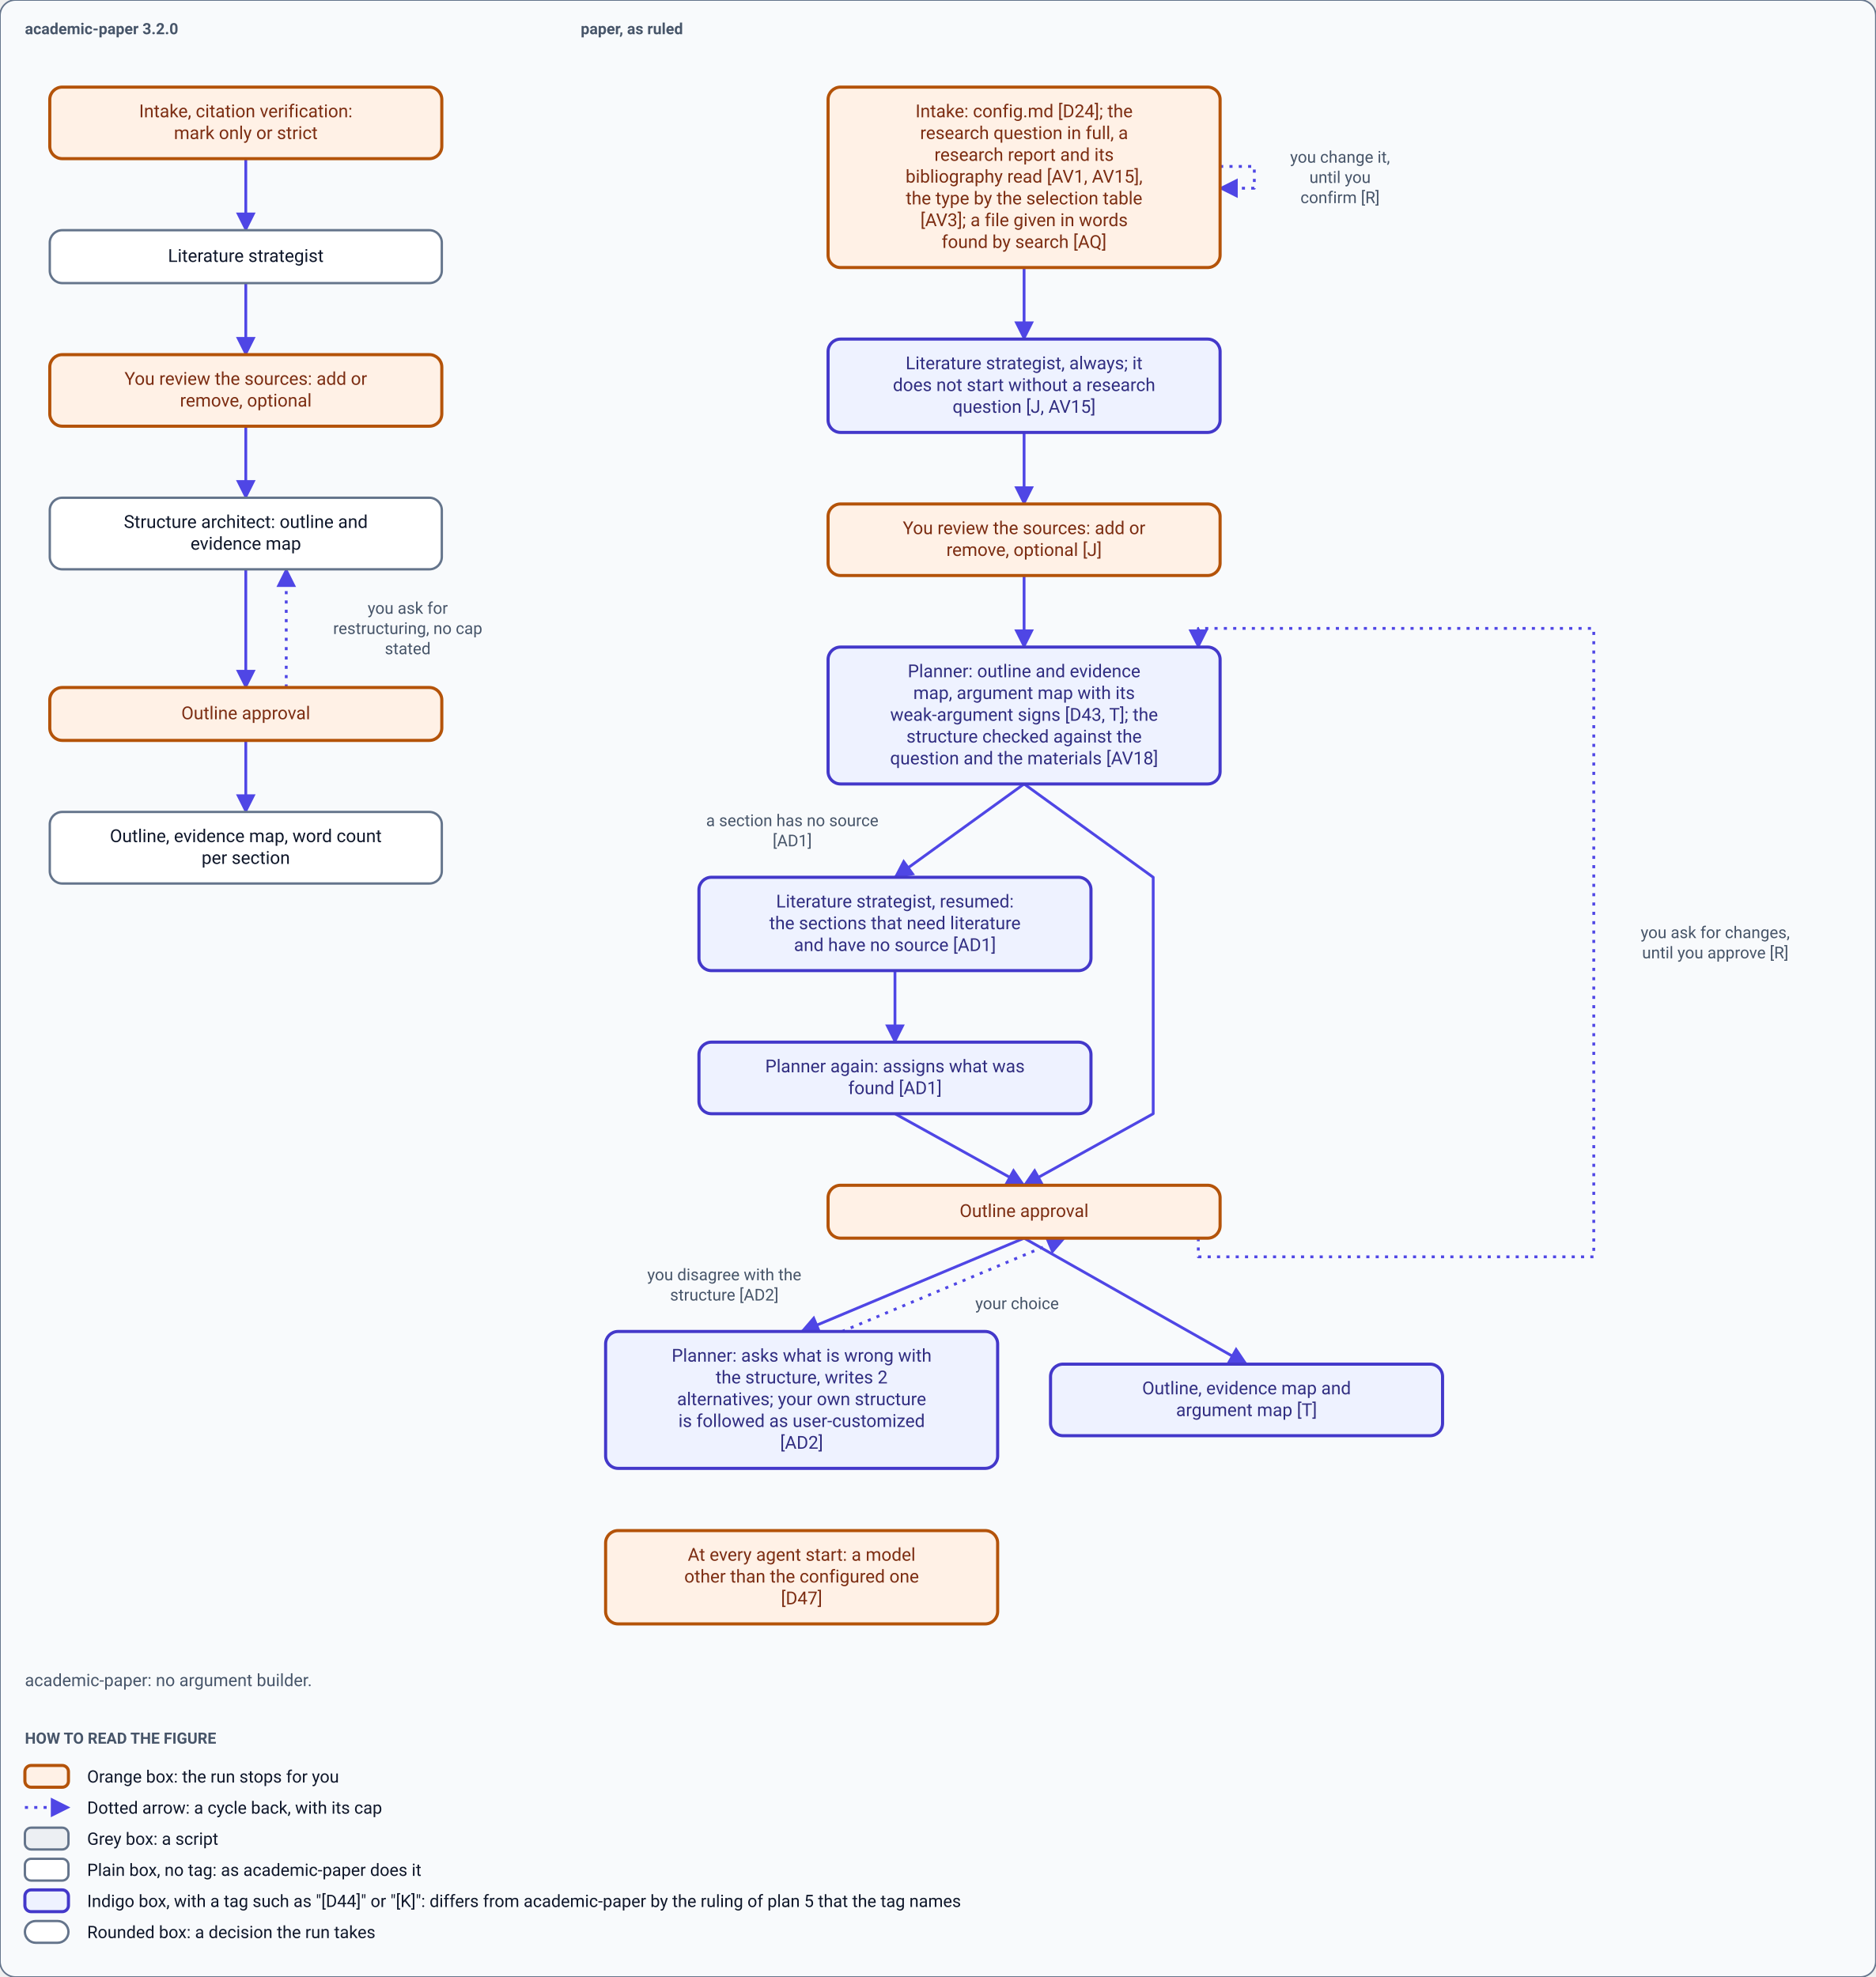
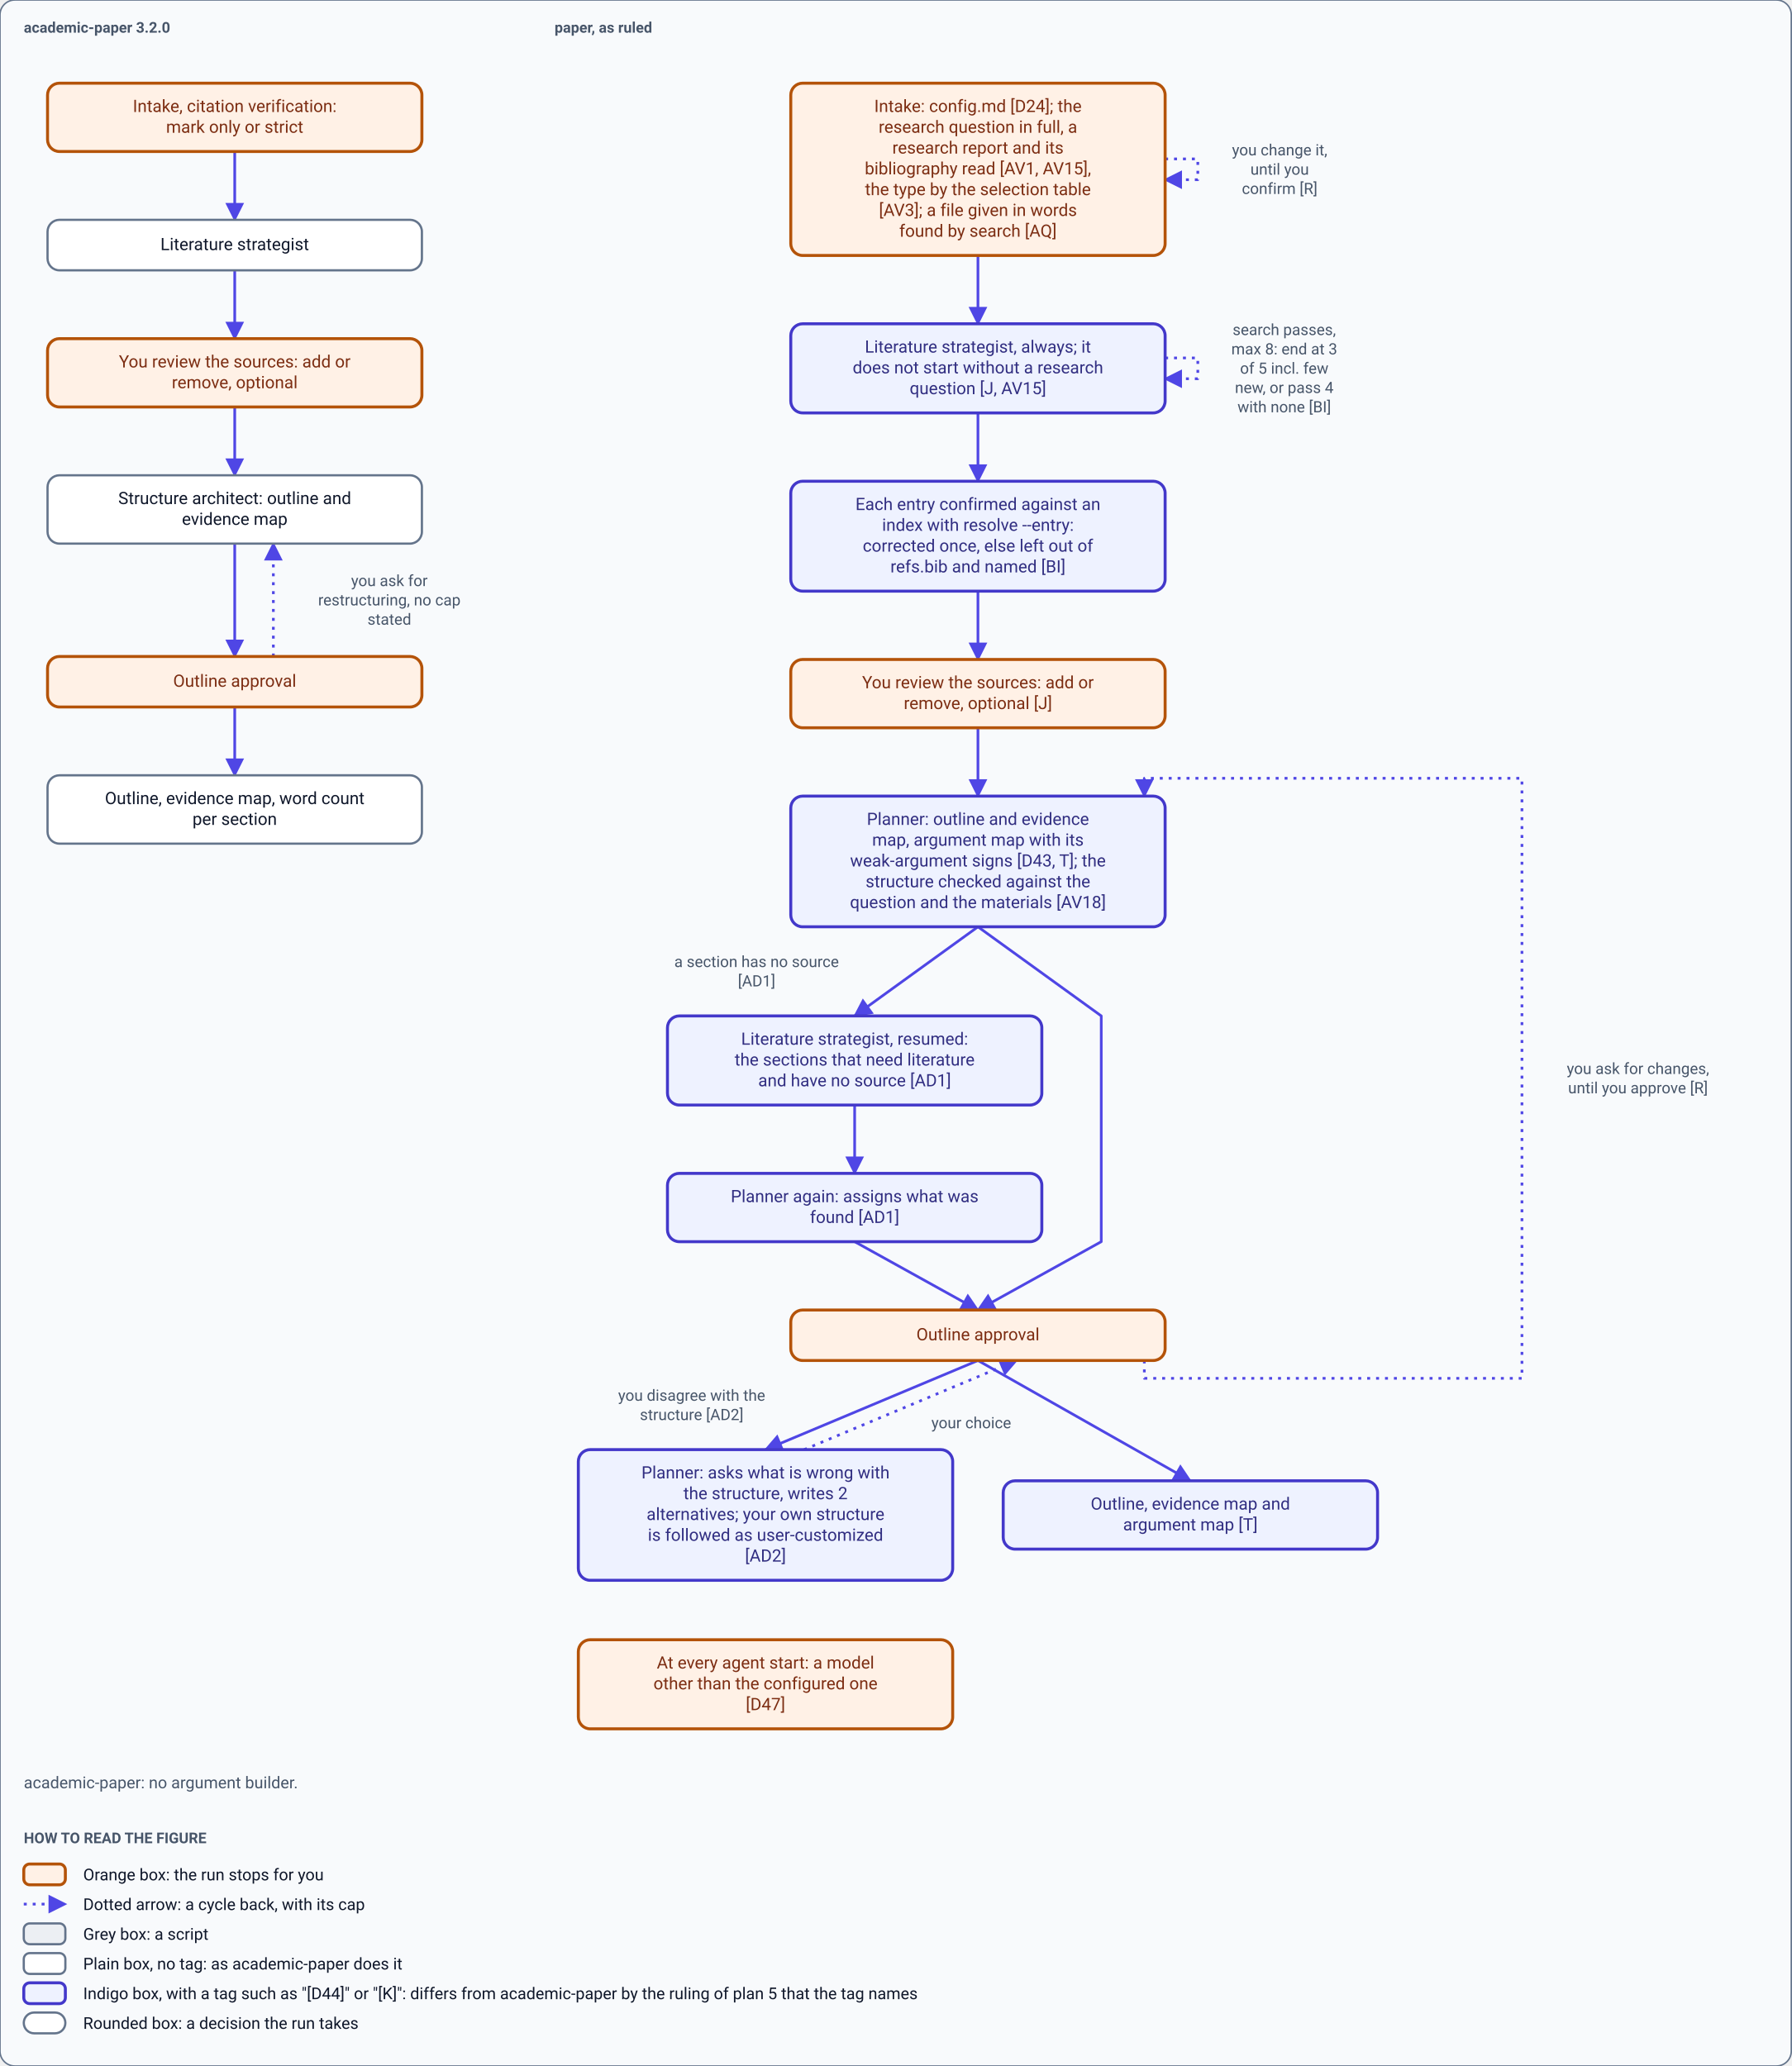
- <svg xmlns="http://www.w3.org/2000/svg" viewBox="0 0 1205.8 1271" width="1205.8" height="1271" role="img" aria-label="The outline-only mode, detailed view. Boxes: academic-paper 3.2.0: Intake, citation verification: mark only or strict (stop); Literature strategist (agent); You review the sources: add or remove, optional (stop); Structure architect: outline and evidence map (agent); Outline approval (stop); Outline, evidence map, word count per section (agent) | paper, as ruled: Intake: config.md [D24]; the research question in full, a research report and its bibliography read [AV1, AV15], the type by the selection table [AV3]; a file given in words found by search [AQ] (stop); Literature strategist, always; it does not start without a research question [J, AV15] (ruled); You review the sources: add or remove, optional [J] (stop); Planner: outline and evidence map, argument map with its weak-argument signs [D43, T]; the structure checked against the question and the materials [AV18] (ruled); Literature strategist, resumed: the sections that need literature and have no source [AD1] (ruled); Planner again: assigns what was found [AD1] (ruled); Outline approval (stop); Planner: asks what is wrong with the structure, writes 2 alternatives; your own structure is followed as user-customized [AD2] (ruled); Outline, evidence map and argument map [T] (ruled); At every agent start: a model other than the configured one [D47] (stop).">
+ <svg xmlns="http://www.w3.org/2000/svg" viewBox="0 0 1205.8 1391" width="1205.8" height="1391" role="img" aria-label="The outline-only mode, detailed view. Boxes: academic-paper 3.2.0: Intake, citation verification: mark only or strict (stop); Literature strategist (agent); You review the sources: add or remove, optional (stop); Structure architect: outline and evidence map (agent); Outline approval (stop); Outline, evidence map, word count per section (agent) | paper, as ruled: Intake: config.md [D24]; the research question in full, a research report and its bibliography read [AV1, AV15], the type by the selection table [AV3]; a file given in words found by search [AQ] (stop); Literature strategist, always; it does not start without a research question [J, AV15] (ruled); Each entry confirmed against an index with resolve --entry: corrected once, else left out of refs.bib and named [BI] (ruled); You review the sources: add or remove, optional [J] (stop); Planner: outline and evidence map, argument map with its weak-argument signs [D43, T]; the structure checked against the question and the materials [AV18] (ruled); Literature strategist, resumed: the sections that need literature and have no source [AD1] (ruled); Planner again: assigns what was found [AD1] (ruled); Outline approval (stop); Planner: asks what is wrong with the structure, writes 2 alternatives; your own structure is followed as user-customized [AD2] (ruled); Outline, evidence map and argument map [T] (ruled); At every agent start: a model other than the configured one [D47] (stop).">
  <defs>
    <marker id="arrow" viewBox="0 0 10 10" refX="9" refY="5" markerWidth="7" markerHeight="7" orient="auto">
      <path d="M0,0 L10,5 L0,10 z" fill="#4f46e5" />
    </marker>
  </defs>
-   <rect x="0" y="0" width="1205.8" height="1271" rx="10" fill="#f8fafc" stroke="#64748b" />
+   <rect x="0" y="0" width="1205.8" height="1391" rx="10" fill="#f8fafc" stroke="#64748b" />
  <text x="16" y="22" font-family="ui-sans-serif, -apple-system, 'Segoe UI', Roboto, Helvetica, Arial, sans-serif" font-size="10" fill="#475569" font-weight="700" text-anchor="start">academic-paper 3.2.0</text>
  <path d="M158,102 L158,148" fill="none" stroke="#4f46e5" stroke-width="1.8" marker-end="url(#arrow)" stroke-linejoin="round" />
  <path d="M158,182 L158,228" fill="none" stroke="#4f46e5" stroke-width="1.8" marker-end="url(#arrow)" stroke-linejoin="round" />
  <path d="M158,274 L158,320" fill="none" stroke="#4f46e5" stroke-width="1.8" marker-end="url(#arrow)" stroke-linejoin="round" />
  <path d="M158,366 L158,442" fill="none" stroke="#4f46e5" stroke-width="1.8" marker-end="url(#arrow)" stroke-linejoin="round" />
  <path d="M158,476 L158,522" fill="none" stroke="#4f46e5" stroke-width="1.8" marker-end="url(#arrow)" stroke-linejoin="round" />
  <path d="M184,442 L184,366" fill="none" stroke="#4f46e5" stroke-width="1.8" stroke-dasharray="2 4" marker-end="url(#arrow)" stroke-linejoin="round" />
  <rect x="32" y="56" width="252" height="46" rx="8" fill="#fff1e6" stroke="#b45309" stroke-width="2" />
  <text x="158" y="75.4" font-family="ui-sans-serif, -apple-system, 'Segoe UI', Roboto, Helvetica, Arial, sans-serif" font-size="11.5" fill="#7c2d12" font-weight="400" text-anchor="middle">Intake, citation verification:</text>
  <text x="158" y="89.4" font-family="ui-sans-serif, -apple-system, 'Segoe UI', Roboto, Helvetica, Arial, sans-serif" font-size="11.5" fill="#7c2d12" font-weight="400" text-anchor="middle">mark only or strict</text>
  <rect x="32" y="148" width="252" height="34" rx="8" fill="#ffffff" stroke="#64748b" stroke-width="1.5" />
  <text x="158" y="168.4" font-family="ui-sans-serif, -apple-system, 'Segoe UI', Roboto, Helvetica, Arial, sans-serif" font-size="11.5" fill="#0f172a" font-weight="400" text-anchor="middle">Literature strategist</text>
  <rect x="32" y="228" width="252" height="46" rx="8" fill="#fff1e6" stroke="#b45309" stroke-width="2" />
  <text x="158" y="247.4" font-family="ui-sans-serif, -apple-system, 'Segoe UI', Roboto, Helvetica, Arial, sans-serif" font-size="11.5" fill="#7c2d12" font-weight="400" text-anchor="middle">You review the sources: add or</text>
  <text x="158" y="261.4" font-family="ui-sans-serif, -apple-system, 'Segoe UI', Roboto, Helvetica, Arial, sans-serif" font-size="11.5" fill="#7c2d12" font-weight="400" text-anchor="middle">remove, optional</text>
  <rect x="32" y="320" width="252" height="46" rx="8" fill="#ffffff" stroke="#64748b" stroke-width="1.5" />
  <text x="158" y="339.4" font-family="ui-sans-serif, -apple-system, 'Segoe UI', Roboto, Helvetica, Arial, sans-serif" font-size="11.5" fill="#0f172a" font-weight="400" text-anchor="middle">Structure architect: outline and</text>
  <text x="158" y="353.4" font-family="ui-sans-serif, -apple-system, 'Segoe UI', Roboto, Helvetica, Arial, sans-serif" font-size="11.5" fill="#0f172a" font-weight="400" text-anchor="middle">evidence map</text>
  <rect x="32" y="442" width="252" height="34" rx="8" fill="#fff1e6" stroke="#b45309" stroke-width="2" />
  <text x="158" y="462.4" font-family="ui-sans-serif, -apple-system, 'Segoe UI', Roboto, Helvetica, Arial, sans-serif" font-size="11.5" fill="#7c2d12" font-weight="400" text-anchor="middle">Outline approval</text>
  <rect x="32" y="522" width="252" height="46" rx="8" fill="#ffffff" stroke="#64748b" stroke-width="1.5" />
  <text x="158" y="541.4" font-family="ui-sans-serif, -apple-system, 'Segoe UI', Roboto, Helvetica, Arial, sans-serif" font-size="11.5" fill="#0f172a" font-weight="400" text-anchor="middle">Outline, evidence map, word count</text>
  <text x="158" y="555.4" font-family="ui-sans-serif, -apple-system, 'Segoe UI', Roboto, Helvetica, Arial, sans-serif" font-size="11.5" fill="#0f172a" font-weight="400" text-anchor="middle">per section</text>
  <text x="262.1" y="394.6" font-family="ui-sans-serif, -apple-system, 'Segoe UI', Roboto, Helvetica, Arial, sans-serif" font-size="10.5" fill="#475569" font-weight="400" text-anchor="middle" stroke="#f8fafc" stroke-width="4" stroke-linejoin="round" paint-order="stroke">you ask for</text>
  <text x="262.1" y="407.6" font-family="ui-sans-serif, -apple-system, 'Segoe UI', Roboto, Helvetica, Arial, sans-serif" font-size="10.5" fill="#475569" font-weight="400" text-anchor="middle" stroke="#f8fafc" stroke-width="4" stroke-linejoin="round" paint-order="stroke">restructuring, no cap</text>
  <text x="262.1" y="420.6" font-family="ui-sans-serif, -apple-system, 'Segoe UI', Roboto, Helvetica, Arial, sans-serif" font-size="10.5" fill="#475569" font-weight="400" text-anchor="middle" stroke="#f8fafc" stroke-width="4" stroke-linejoin="round" paint-order="stroke">stated</text>
  <text x="373.3" y="22" font-family="ui-sans-serif, -apple-system, 'Segoe UI', Roboto, Helvetica, Arial, sans-serif" font-size="10" fill="#475569" font-weight="700" text-anchor="start">paper, as ruled</text>
  <path d="M658.3,172 L658.3,218" fill="none" stroke="#4f46e5" stroke-width="1.8" marker-end="url(#arrow)" stroke-linejoin="round" />
  <path d="M658.3,278 L658.3,324" fill="none" stroke="#4f46e5" stroke-width="1.8" marker-end="url(#arrow)" stroke-linejoin="round" />
-   <path d="M658.3,370 L658.3,416" fill="none" stroke="#4f46e5" stroke-width="1.8" marker-end="url(#arrow)" stroke-linejoin="round" />
-   <path d="M658.3,504 L575.3,564" fill="none" stroke="#4f46e5" stroke-width="1.8" marker-end="url(#arrow)" stroke-linejoin="round" />
-   <path d="M658.3,504 L741.3,564 L741.3,624 L741.3,670 L741.3,716 L658.3,762" fill="none" stroke="#4f46e5" stroke-width="1.8" marker-end="url(#arrow)" stroke-linejoin="round" />
-   <path d="M575.3,624 L575.3,670" fill="none" stroke="#4f46e5" stroke-width="1.8" marker-end="url(#arrow)" stroke-linejoin="round" />
-   <path d="M575.3,716 L658.3,762" fill="none" stroke="#4f46e5" stroke-width="1.8" marker-end="url(#arrow)" stroke-linejoin="round" />
-   <path d="M658.3,796 L515.3,856" fill="none" stroke="#4f46e5" stroke-width="1.8" marker-end="url(#arrow)" stroke-linejoin="round" />
-   <path d="M658.3,796 L801.3,877" fill="none" stroke="#4f46e5" stroke-width="1.8" marker-end="url(#arrow)" stroke-linejoin="round" />
-   <path d="M541.3,856 L684.3,796" fill="none" stroke="#4f46e5" stroke-width="1.8" stroke-dasharray="2 4" marker-end="url(#arrow)" stroke-linejoin="round" />
-   <path d="M770.3,796 L770.3,808 L1024.5,808 L1024.5,404 L770.3,404 L770.3,416" fill="none" stroke="#4f46e5" stroke-width="1.8" stroke-dasharray="2 4" marker-end="url(#arrow)" stroke-linejoin="round" />
+   <path d="M658.3,398 L658.3,444" fill="none" stroke="#4f46e5" stroke-width="1.8" marker-end="url(#arrow)" stroke-linejoin="round" />
+   <path d="M658.3,490 L658.3,536" fill="none" stroke="#4f46e5" stroke-width="1.8" marker-end="url(#arrow)" stroke-linejoin="round" />
+   <path d="M658.3,624 L575.3,684" fill="none" stroke="#4f46e5" stroke-width="1.8" marker-end="url(#arrow)" stroke-linejoin="round" />
+   <path d="M658.3,624 L741.3,684 L741.3,744 L741.3,790 L741.3,836 L658.3,882" fill="none" stroke="#4f46e5" stroke-width="1.8" marker-end="url(#arrow)" stroke-linejoin="round" />
+   <path d="M575.3,744 L575.3,790" fill="none" stroke="#4f46e5" stroke-width="1.8" marker-end="url(#arrow)" stroke-linejoin="round" />
+   <path d="M575.3,836 L658.3,882" fill="none" stroke="#4f46e5" stroke-width="1.8" marker-end="url(#arrow)" stroke-linejoin="round" />
+   <path d="M658.3,916 L515.3,976" fill="none" stroke="#4f46e5" stroke-width="1.8" marker-end="url(#arrow)" stroke-linejoin="round" />
+   <path d="M658.3,916 L801.3,997" fill="none" stroke="#4f46e5" stroke-width="1.8" marker-end="url(#arrow)" stroke-linejoin="round" />
+   <path d="M541.3,976 L684.3,916" fill="none" stroke="#4f46e5" stroke-width="1.8" stroke-dasharray="2 4" marker-end="url(#arrow)" stroke-linejoin="round" />
+   <path d="M770.3,916 L770.3,928 L1024.5,928 L1024.5,524 L770.3,524 L770.3,536" fill="none" stroke="#4f46e5" stroke-width="1.8" stroke-dasharray="2 4" marker-end="url(#arrow)" stroke-linejoin="round" />
  <path d="M784.3,107 L806.3,107 L806.3,121 L784.3,121" fill="none" stroke="#4f46e5" stroke-width="1.8" stroke-dasharray="2 4" marker-end="url(#arrow)" stroke-linejoin="round" />
+   <path d="M784.3,241 L806.3,241 L806.3,255 L784.3,255" fill="none" stroke="#4f46e5" stroke-width="1.8" stroke-dasharray="2 4" marker-end="url(#arrow)" stroke-linejoin="round" />
  <rect x="532.3" y="56" width="252" height="116" rx="8" fill="#fff1e6" stroke="#b45309" stroke-width="2" />
  <text x="658.3" y="75.4" font-family="ui-sans-serif, -apple-system, 'Segoe UI', Roboto, Helvetica, Arial, sans-serif" font-size="11.5" fill="#7c2d12" font-weight="400" text-anchor="middle">Intake: config.md [D24]; the</text>
  <text x="658.3" y="89.4" font-family="ui-sans-serif, -apple-system, 'Segoe UI', Roboto, Helvetica, Arial, sans-serif" font-size="11.5" fill="#7c2d12" font-weight="400" text-anchor="middle">research question in full, a</text>
  <text x="658.3" y="103.4" font-family="ui-sans-serif, -apple-system, 'Segoe UI', Roboto, Helvetica, Arial, sans-serif" font-size="11.5" fill="#7c2d12" font-weight="400" text-anchor="middle">research report and its</text>
  <text x="658.3" y="117.4" font-family="ui-sans-serif, -apple-system, 'Segoe UI', Roboto, Helvetica, Arial, sans-serif" font-size="11.5" fill="#7c2d12" font-weight="400" text-anchor="middle">bibliography read [AV1, AV15],</text>
  <text x="658.3" y="131.4" font-family="ui-sans-serif, -apple-system, 'Segoe UI', Roboto, Helvetica, Arial, sans-serif" font-size="11.5" fill="#7c2d12" font-weight="400" text-anchor="middle">the type by the selection table</text>
  <text x="658.3" y="145.4" font-family="ui-sans-serif, -apple-system, 'Segoe UI', Roboto, Helvetica, Arial, sans-serif" font-size="11.5" fill="#7c2d12" font-weight="400" text-anchor="middle">[AV3]; a file given in words</text>
  <text x="658.3" y="159.4" font-family="ui-sans-serif, -apple-system, 'Segoe UI', Roboto, Helvetica, Arial, sans-serif" font-size="11.5" fill="#7c2d12" font-weight="400" text-anchor="middle">found by search [AQ]</text>
  <rect x="532.3" y="218" width="252" height="60" rx="8" fill="#eef2ff" stroke="#4338ca" stroke-width="2" />
  <text x="658.3" y="237.4" font-family="ui-sans-serif, -apple-system, 'Segoe UI', Roboto, Helvetica, Arial, sans-serif" font-size="11.5" fill="#312e81" font-weight="400" text-anchor="middle">Literature strategist, always; it</text>
  <text x="658.3" y="251.4" font-family="ui-sans-serif, -apple-system, 'Segoe UI', Roboto, Helvetica, Arial, sans-serif" font-size="11.5" fill="#312e81" font-weight="400" text-anchor="middle">does not start without a research</text>
  <text x="658.3" y="265.4" font-family="ui-sans-serif, -apple-system, 'Segoe UI', Roboto, Helvetica, Arial, sans-serif" font-size="11.5" fill="#312e81" font-weight="400" text-anchor="middle">question [J, AV15]</text>
-   <rect x="532.3" y="324" width="252" height="46" rx="8" fill="#fff1e6" stroke="#b45309" stroke-width="2" />
-   <text x="658.3" y="343.4" font-family="ui-sans-serif, -apple-system, 'Segoe UI', Roboto, Helvetica, Arial, sans-serif" font-size="11.5" fill="#7c2d12" font-weight="400" text-anchor="middle">You review the sources: add or</text>
-   <text x="658.3" y="357.4" font-family="ui-sans-serif, -apple-system, 'Segoe UI', Roboto, Helvetica, Arial, sans-serif" font-size="11.5" fill="#7c2d12" font-weight="400" text-anchor="middle">remove, optional [J]</text>
-   <rect x="532.3" y="416" width="252" height="88" rx="8" fill="#eef2ff" stroke="#4338ca" stroke-width="2" />
-   <text x="658.3" y="435.4" font-family="ui-sans-serif, -apple-system, 'Segoe UI', Roboto, Helvetica, Arial, sans-serif" font-size="11.5" fill="#312e81" font-weight="400" text-anchor="middle">Planner: outline and evidence</text>
-   <text x="658.3" y="449.4" font-family="ui-sans-serif, -apple-system, 'Segoe UI', Roboto, Helvetica, Arial, sans-serif" font-size="11.5" fill="#312e81" font-weight="400" text-anchor="middle">map, argument map with its</text>
-   <text x="658.3" y="463.4" font-family="ui-sans-serif, -apple-system, 'Segoe UI', Roboto, Helvetica, Arial, sans-serif" font-size="11.5" fill="#312e81" font-weight="400" text-anchor="middle">weak-argument signs [D43, T]; the</text>
-   <text x="658.3" y="477.4" font-family="ui-sans-serif, -apple-system, 'Segoe UI', Roboto, Helvetica, Arial, sans-serif" font-size="11.5" fill="#312e81" font-weight="400" text-anchor="middle">structure checked against the</text>
-   <text x="658.3" y="491.4" font-family="ui-sans-serif, -apple-system, 'Segoe UI', Roboto, Helvetica, Arial, sans-serif" font-size="11.5" fill="#312e81" font-weight="400" text-anchor="middle">question and the materials [AV18]</text>
-   <rect x="449.3" y="564" width="252" height="60" rx="8" fill="#eef2ff" stroke="#4338ca" stroke-width="2" />
-   <text x="575.3" y="583.4" font-family="ui-sans-serif, -apple-system, 'Segoe UI', Roboto, Helvetica, Arial, sans-serif" font-size="11.5" fill="#312e81" font-weight="400" text-anchor="middle">Literature strategist, resumed:</text>
-   <text x="575.3" y="597.4" font-family="ui-sans-serif, -apple-system, 'Segoe UI', Roboto, Helvetica, Arial, sans-serif" font-size="11.5" fill="#312e81" font-weight="400" text-anchor="middle">the sections that need literature</text>
-   <text x="575.3" y="611.4" font-family="ui-sans-serif, -apple-system, 'Segoe UI', Roboto, Helvetica, Arial, sans-serif" font-size="11.5" fill="#312e81" font-weight="400" text-anchor="middle">and have no source [AD1]</text>
-   <rect x="449.3" y="670" width="252" height="46" rx="8" fill="#eef2ff" stroke="#4338ca" stroke-width="2" />
-   <text x="575.3" y="689.4" font-family="ui-sans-serif, -apple-system, 'Segoe UI', Roboto, Helvetica, Arial, sans-serif" font-size="11.5" fill="#312e81" font-weight="400" text-anchor="middle">Planner again: assigns what was</text>
-   <text x="575.3" y="703.4" font-family="ui-sans-serif, -apple-system, 'Segoe UI', Roboto, Helvetica, Arial, sans-serif" font-size="11.5" fill="#312e81" font-weight="400" text-anchor="middle">found [AD1]</text>
-   <rect x="532.3" y="762" width="252" height="34" rx="8" fill="#fff1e6" stroke="#b45309" stroke-width="2" />
-   <text x="658.3" y="782.4" font-family="ui-sans-serif, -apple-system, 'Segoe UI', Roboto, Helvetica, Arial, sans-serif" font-size="11.5" fill="#7c2d12" font-weight="400" text-anchor="middle">Outline approval</text>
-   <rect x="389.3" y="856" width="252" height="88" rx="8" fill="#eef2ff" stroke="#4338ca" stroke-width="2" />
-   <text x="515.3" y="875.4" font-family="ui-sans-serif, -apple-system, 'Segoe UI', Roboto, Helvetica, Arial, sans-serif" font-size="11.5" fill="#312e81" font-weight="400" text-anchor="middle">Planner: asks what is wrong with</text>
-   <text x="515.3" y="889.4" font-family="ui-sans-serif, -apple-system, 'Segoe UI', Roboto, Helvetica, Arial, sans-serif" font-size="11.5" fill="#312e81" font-weight="400" text-anchor="middle">the structure, writes 2</text>
-   <text x="515.3" y="903.4" font-family="ui-sans-serif, -apple-system, 'Segoe UI', Roboto, Helvetica, Arial, sans-serif" font-size="11.5" fill="#312e81" font-weight="400" text-anchor="middle">alternatives; your own structure</text>
-   <text x="515.3" y="917.4" font-family="ui-sans-serif, -apple-system, 'Segoe UI', Roboto, Helvetica, Arial, sans-serif" font-size="11.5" fill="#312e81" font-weight="400" text-anchor="middle">is followed as user-customized</text>
-   <text x="515.3" y="931.4" font-family="ui-sans-serif, -apple-system, 'Segoe UI', Roboto, Helvetica, Arial, sans-serif" font-size="11.5" fill="#312e81" font-weight="400" text-anchor="middle">[AD2]</text>
-   <rect x="675.3" y="877" width="252" height="46" rx="8" fill="#eef2ff" stroke="#4338ca" stroke-width="2" />
-   <text x="801.3" y="896.4" font-family="ui-sans-serif, -apple-system, 'Segoe UI', Roboto, Helvetica, Arial, sans-serif" font-size="11.5" fill="#312e81" font-weight="400" text-anchor="middle">Outline, evidence map and</text>
-   <text x="801.3" y="910.4" font-family="ui-sans-serif, -apple-system, 'Segoe UI', Roboto, Helvetica, Arial, sans-serif" font-size="11.5" fill="#312e81" font-weight="400" text-anchor="middle">argument map [T]</text>
-   <rect x="389.3" y="984" width="252" height="60" rx="8" fill="#fff1e6" stroke="#b45309" stroke-width="2" />
-   <text x="515.3" y="1003.4" font-family="ui-sans-serif, -apple-system, 'Segoe UI', Roboto, Helvetica, Arial, sans-serif" font-size="11.5" fill="#7c2d12" font-weight="400" text-anchor="middle">At every agent start: a model</text>
-   <text x="515.3" y="1017.4" font-family="ui-sans-serif, -apple-system, 'Segoe UI', Roboto, Helvetica, Arial, sans-serif" font-size="11.5" fill="#7c2d12" font-weight="400" text-anchor="middle">other than the configured one</text>
-   <text x="515.3" y="1031.4" font-family="ui-sans-serif, -apple-system, 'Segoe UI', Roboto, Helvetica, Arial, sans-serif" font-size="11.5" fill="#7c2d12" font-weight="400" text-anchor="middle">[D47]</text>
-   <text x="509.3" y="531.1" font-family="ui-sans-serif, -apple-system, 'Segoe UI', Roboto, Helvetica, Arial, sans-serif" font-size="10.5" fill="#475569" font-weight="400" text-anchor="middle" stroke="#f8fafc" stroke-width="4" stroke-linejoin="round" paint-order="stroke">a section has no source</text>
-   <text x="509.3" y="544.1" font-family="ui-sans-serif, -apple-system, 'Segoe UI', Roboto, Helvetica, Arial, sans-serif" font-size="10.5" fill="#475569" font-weight="400" text-anchor="middle" stroke="#f8fafc" stroke-width="4" stroke-linejoin="round" paint-order="stroke">[AD1]</text>
-   <text x="465.6" y="823.1" font-family="ui-sans-serif, -apple-system, 'Segoe UI', Roboto, Helvetica, Arial, sans-serif" font-size="10.5" fill="#475569" font-weight="400" text-anchor="middle" stroke="#f8fafc" stroke-width="4" stroke-linejoin="round" paint-order="stroke">you disagree with the</text>
-   <text x="465.6" y="836.1" font-family="ui-sans-serif, -apple-system, 'Segoe UI', Roboto, Helvetica, Arial, sans-serif" font-size="10.5" fill="#475569" font-weight="400" text-anchor="middle" stroke="#f8fafc" stroke-width="4" stroke-linejoin="round" paint-order="stroke">structure [AD2]</text>
-   <text x="653.8" y="841.6" font-family="ui-sans-serif, -apple-system, 'Segoe UI', Roboto, Helvetica, Arial, sans-serif" font-size="10.5" fill="#475569" font-weight="400" text-anchor="middle" stroke="#f8fafc" stroke-width="4" stroke-linejoin="round" paint-order="stroke">your choice</text>
-   <text x="1102.6" y="603.1" font-family="ui-sans-serif, -apple-system, 'Segoe UI', Roboto, Helvetica, Arial, sans-serif" font-size="10.5" fill="#475569" font-weight="400" text-anchor="middle" stroke="#f8fafc" stroke-width="4" stroke-linejoin="round" paint-order="stroke">you ask for changes,</text>
-   <text x="1102.6" y="616.1" font-family="ui-sans-serif, -apple-system, 'Segoe UI', Roboto, Helvetica, Arial, sans-serif" font-size="10.5" fill="#475569" font-weight="400" text-anchor="middle" stroke="#f8fafc" stroke-width="4" stroke-linejoin="round" paint-order="stroke">until you approve [R]</text>
+   <rect x="532.3" y="324" width="252" height="74" rx="8" fill="#eef2ff" stroke="#4338ca" stroke-width="2" />
+   <text x="658.3" y="343.4" font-family="ui-sans-serif, -apple-system, 'Segoe UI', Roboto, Helvetica, Arial, sans-serif" font-size="11.5" fill="#312e81" font-weight="400" text-anchor="middle">Each entry confirmed against an</text>
+   <text x="658.3" y="357.4" font-family="ui-sans-serif, -apple-system, 'Segoe UI', Roboto, Helvetica, Arial, sans-serif" font-size="11.5" fill="#312e81" font-weight="400" text-anchor="middle">index with resolve --entry:</text>
+   <text x="658.3" y="371.4" font-family="ui-sans-serif, -apple-system, 'Segoe UI', Roboto, Helvetica, Arial, sans-serif" font-size="11.5" fill="#312e81" font-weight="400" text-anchor="middle">corrected once, else left out of</text>
+   <text x="658.3" y="385.4" font-family="ui-sans-serif, -apple-system, 'Segoe UI', Roboto, Helvetica, Arial, sans-serif" font-size="11.5" fill="#312e81" font-weight="400" text-anchor="middle">refs.bib and named [BI]</text>
+   <rect x="532.3" y="444" width="252" height="46" rx="8" fill="#fff1e6" stroke="#b45309" stroke-width="2" />
+   <text x="658.3" y="463.4" font-family="ui-sans-serif, -apple-system, 'Segoe UI', Roboto, Helvetica, Arial, sans-serif" font-size="11.5" fill="#7c2d12" font-weight="400" text-anchor="middle">You review the sources: add or</text>
+   <text x="658.3" y="477.4" font-family="ui-sans-serif, -apple-system, 'Segoe UI', Roboto, Helvetica, Arial, sans-serif" font-size="11.5" fill="#7c2d12" font-weight="400" text-anchor="middle">remove, optional [J]</text>
+   <rect x="532.3" y="536" width="252" height="88" rx="8" fill="#eef2ff" stroke="#4338ca" stroke-width="2" />
+   <text x="658.3" y="555.4" font-family="ui-sans-serif, -apple-system, 'Segoe UI', Roboto, Helvetica, Arial, sans-serif" font-size="11.5" fill="#312e81" font-weight="400" text-anchor="middle">Planner: outline and evidence</text>
+   <text x="658.3" y="569.4" font-family="ui-sans-serif, -apple-system, 'Segoe UI', Roboto, Helvetica, Arial, sans-serif" font-size="11.5" fill="#312e81" font-weight="400" text-anchor="middle">map, argument map with its</text>
+   <text x="658.3" y="583.4" font-family="ui-sans-serif, -apple-system, 'Segoe UI', Roboto, Helvetica, Arial, sans-serif" font-size="11.5" fill="#312e81" font-weight="400" text-anchor="middle">weak-argument signs [D43, T]; the</text>
+   <text x="658.3" y="597.4" font-family="ui-sans-serif, -apple-system, 'Segoe UI', Roboto, Helvetica, Arial, sans-serif" font-size="11.5" fill="#312e81" font-weight="400" text-anchor="middle">structure checked against the</text>
+   <text x="658.3" y="611.4" font-family="ui-sans-serif, -apple-system, 'Segoe UI', Roboto, Helvetica, Arial, sans-serif" font-size="11.5" fill="#312e81" font-weight="400" text-anchor="middle">question and the materials [AV18]</text>
+   <rect x="449.3" y="684" width="252" height="60" rx="8" fill="#eef2ff" stroke="#4338ca" stroke-width="2" />
+   <text x="575.3" y="703.4" font-family="ui-sans-serif, -apple-system, 'Segoe UI', Roboto, Helvetica, Arial, sans-serif" font-size="11.5" fill="#312e81" font-weight="400" text-anchor="middle">Literature strategist, resumed:</text>
+   <text x="575.3" y="717.4" font-family="ui-sans-serif, -apple-system, 'Segoe UI', Roboto, Helvetica, Arial, sans-serif" font-size="11.5" fill="#312e81" font-weight="400" text-anchor="middle">the sections that need literature</text>
+   <text x="575.3" y="731.4" font-family="ui-sans-serif, -apple-system, 'Segoe UI', Roboto, Helvetica, Arial, sans-serif" font-size="11.5" fill="#312e81" font-weight="400" text-anchor="middle">and have no source [AD1]</text>
+   <rect x="449.3" y="790" width="252" height="46" rx="8" fill="#eef2ff" stroke="#4338ca" stroke-width="2" />
+   <text x="575.3" y="809.4" font-family="ui-sans-serif, -apple-system, 'Segoe UI', Roboto, Helvetica, Arial, sans-serif" font-size="11.5" fill="#312e81" font-weight="400" text-anchor="middle">Planner again: assigns what was</text>
+   <text x="575.3" y="823.4" font-family="ui-sans-serif, -apple-system, 'Segoe UI', Roboto, Helvetica, Arial, sans-serif" font-size="11.5" fill="#312e81" font-weight="400" text-anchor="middle">found [AD1]</text>
+   <rect x="532.3" y="882" width="252" height="34" rx="8" fill="#fff1e6" stroke="#b45309" stroke-width="2" />
+   <text x="658.3" y="902.4" font-family="ui-sans-serif, -apple-system, 'Segoe UI', Roboto, Helvetica, Arial, sans-serif" font-size="11.5" fill="#7c2d12" font-weight="400" text-anchor="middle">Outline approval</text>
+   <rect x="389.3" y="976" width="252" height="88" rx="8" fill="#eef2ff" stroke="#4338ca" stroke-width="2" />
+   <text x="515.3" y="995.4" font-family="ui-sans-serif, -apple-system, 'Segoe UI', Roboto, Helvetica, Arial, sans-serif" font-size="11.5" fill="#312e81" font-weight="400" text-anchor="middle">Planner: asks what is wrong with</text>
+   <text x="515.3" y="1009.4" font-family="ui-sans-serif, -apple-system, 'Segoe UI', Roboto, Helvetica, Arial, sans-serif" font-size="11.5" fill="#312e81" font-weight="400" text-anchor="middle">the structure, writes 2</text>
+   <text x="515.3" y="1023.4" font-family="ui-sans-serif, -apple-system, 'Segoe UI', Roboto, Helvetica, Arial, sans-serif" font-size="11.5" fill="#312e81" font-weight="400" text-anchor="middle">alternatives; your own structure</text>
+   <text x="515.3" y="1037.4" font-family="ui-sans-serif, -apple-system, 'Segoe UI', Roboto, Helvetica, Arial, sans-serif" font-size="11.5" fill="#312e81" font-weight="400" text-anchor="middle">is followed as user-customized</text>
+   <text x="515.3" y="1051.4" font-family="ui-sans-serif, -apple-system, 'Segoe UI', Roboto, Helvetica, Arial, sans-serif" font-size="11.5" fill="#312e81" font-weight="400" text-anchor="middle">[AD2]</text>
+   <rect x="675.3" y="997" width="252" height="46" rx="8" fill="#eef2ff" stroke="#4338ca" stroke-width="2" />
+   <text x="801.3" y="1016.4" font-family="ui-sans-serif, -apple-system, 'Segoe UI', Roboto, Helvetica, Arial, sans-serif" font-size="11.5" fill="#312e81" font-weight="400" text-anchor="middle">Outline, evidence map and</text>
+   <text x="801.3" y="1030.4" font-family="ui-sans-serif, -apple-system, 'Segoe UI', Roboto, Helvetica, Arial, sans-serif" font-size="11.5" fill="#312e81" font-weight="400" text-anchor="middle">argument map [T]</text>
+   <rect x="389.3" y="1104" width="252" height="60" rx="8" fill="#fff1e6" stroke="#b45309" stroke-width="2" />
+   <text x="515.3" y="1123.4" font-family="ui-sans-serif, -apple-system, 'Segoe UI', Roboto, Helvetica, Arial, sans-serif" font-size="11.5" fill="#7c2d12" font-weight="400" text-anchor="middle">At every agent start: a model</text>
+   <text x="515.3" y="1137.4" font-family="ui-sans-serif, -apple-system, 'Segoe UI', Roboto, Helvetica, Arial, sans-serif" font-size="11.5" fill="#7c2d12" font-weight="400" text-anchor="middle">other than the configured one</text>
+   <text x="515.3" y="1151.4" font-family="ui-sans-serif, -apple-system, 'Segoe UI', Roboto, Helvetica, Arial, sans-serif" font-size="11.5" fill="#7c2d12" font-weight="400" text-anchor="middle">[D47]</text>
+   <text x="509.3" y="651.1" font-family="ui-sans-serif, -apple-system, 'Segoe UI', Roboto, Helvetica, Arial, sans-serif" font-size="10.5" fill="#475569" font-weight="400" text-anchor="middle" stroke="#f8fafc" stroke-width="4" stroke-linejoin="round" paint-order="stroke">a section has no source</text>
+   <text x="509.3" y="664.1" font-family="ui-sans-serif, -apple-system, 'Segoe UI', Roboto, Helvetica, Arial, sans-serif" font-size="10.5" fill="#475569" font-weight="400" text-anchor="middle" stroke="#f8fafc" stroke-width="4" stroke-linejoin="round" paint-order="stroke">[AD1]</text>
+   <text x="465.6" y="943.1" font-family="ui-sans-serif, -apple-system, 'Segoe UI', Roboto, Helvetica, Arial, sans-serif" font-size="10.5" fill="#475569" font-weight="400" text-anchor="middle" stroke="#f8fafc" stroke-width="4" stroke-linejoin="round" paint-order="stroke">you disagree with the</text>
+   <text x="465.6" y="956.1" font-family="ui-sans-serif, -apple-system, 'Segoe UI', Roboto, Helvetica, Arial, sans-serif" font-size="10.5" fill="#475569" font-weight="400" text-anchor="middle" stroke="#f8fafc" stroke-width="4" stroke-linejoin="round" paint-order="stroke">structure [AD2]</text>
+   <text x="653.8" y="961.6" font-family="ui-sans-serif, -apple-system, 'Segoe UI', Roboto, Helvetica, Arial, sans-serif" font-size="10.5" fill="#475569" font-weight="400" text-anchor="middle" stroke="#f8fafc" stroke-width="4" stroke-linejoin="round" paint-order="stroke">your choice</text>
+   <text x="1102.6" y="723.1" font-family="ui-sans-serif, -apple-system, 'Segoe UI', Roboto, Helvetica, Arial, sans-serif" font-size="10.5" fill="#475569" font-weight="400" text-anchor="middle" stroke="#f8fafc" stroke-width="4" stroke-linejoin="round" paint-order="stroke">you ask for changes,</text>
+   <text x="1102.6" y="736.1" font-family="ui-sans-serif, -apple-system, 'Segoe UI', Roboto, Helvetica, Arial, sans-serif" font-size="10.5" fill="#475569" font-weight="400" text-anchor="middle" stroke="#f8fafc" stroke-width="4" stroke-linejoin="round" paint-order="stroke">until you approve [R]</text>
  <text x="861.4" y="104.6" font-family="ui-sans-serif, -apple-system, 'Segoe UI', Roboto, Helvetica, Arial, sans-serif" font-size="10.5" fill="#475569" font-weight="400" text-anchor="middle" stroke="#f8fafc" stroke-width="4" stroke-linejoin="round" paint-order="stroke">you change it,</text>
  <text x="861.4" y="117.6" font-family="ui-sans-serif, -apple-system, 'Segoe UI', Roboto, Helvetica, Arial, sans-serif" font-size="10.5" fill="#475569" font-weight="400" text-anchor="middle" stroke="#f8fafc" stroke-width="4" stroke-linejoin="round" paint-order="stroke">until you</text>
  <text x="861.4" y="130.6" font-family="ui-sans-serif, -apple-system, 'Segoe UI', Roboto, Helvetica, Arial, sans-serif" font-size="10.5" fill="#475569" font-weight="400" text-anchor="middle" stroke="#f8fafc" stroke-width="4" stroke-linejoin="round" paint-order="stroke">confirm [R]</text>
-   <text x="16" y="1084" font-family="ui-sans-serif, -apple-system, 'Segoe UI', Roboto, Helvetica, Arial, sans-serif" font-size="11" fill="#475569" font-weight="400" text-anchor="start">academic-paper: no argument builder.</text>
-   <text x="16" y="1121" font-family="ui-sans-serif, -apple-system, 'Segoe UI', Roboto, Helvetica, Arial, sans-serif" font-size="10" fill="#475569" font-weight="700" text-anchor="start">HOW TO READ THE FIGURE</text>
-   <rect x="16" y="1135" width="28" height="14" rx="4" fill="#fff1e6" stroke="#b45309" stroke-width="2" />
-   <text x="56" y="1146" font-family="ui-sans-serif, -apple-system, 'Segoe UI', Roboto, Helvetica, Arial, sans-serif" font-size="11" fill="#0f172a" font-weight="400" text-anchor="start">Orange box: the run stops for you</text>
-   <path d="M16,1162 L44,1162" fill="none" stroke="#4f46e5" stroke-width="1.8" stroke-dasharray="2 4" marker-end="url(#arrow)" stroke-linejoin="round" />
-   <text x="56" y="1166" font-family="ui-sans-serif, -apple-system, 'Segoe UI', Roboto, Helvetica, Arial, sans-serif" font-size="11" fill="#0f172a" font-weight="400" text-anchor="start">Dotted arrow: a cycle back, with its cap</text>
-   <rect x="16" y="1175" width="28" height="14" rx="4" fill="#eceff3" stroke="#64748b" stroke-width="1.5" />
-   <text x="56" y="1186" font-family="ui-sans-serif, -apple-system, 'Segoe UI', Roboto, Helvetica, Arial, sans-serif" font-size="11" fill="#0f172a" font-weight="400" text-anchor="start">Grey box: a script</text>
-   <rect x="16" y="1195" width="28" height="14" rx="4" fill="#ffffff" stroke="#64748b" stroke-width="1.5" />
-   <text x="56" y="1206" font-family="ui-sans-serif, -apple-system, 'Segoe UI', Roboto, Helvetica, Arial, sans-serif" font-size="11" fill="#0f172a" font-weight="400" text-anchor="start">Plain box, no tag: as academic-paper does it</text>
-   <rect x="16" y="1215" width="28" height="14" rx="4" fill="#eef2ff" stroke="#4338ca" stroke-width="2" />
-   <text x="56" y="1226" font-family="ui-sans-serif, -apple-system, 'Segoe UI', Roboto, Helvetica, Arial, sans-serif" font-size="11" fill="#0f172a" font-weight="400" text-anchor="start">Indigo box, with a tag such as "[D44]" or "[K]": differs from academic-paper by the ruling of plan 5 that the tag names</text>
-   <rect x="16" y="1235" width="28" height="14" rx="7" fill="#ffffff" stroke="#64748b" stroke-width="1.5" />
-   <text x="56" y="1246" font-family="ui-sans-serif, -apple-system, 'Segoe UI', Roboto, Helvetica, Arial, sans-serif" font-size="11" fill="#0f172a" font-weight="400" text-anchor="start">Rounded box: a decision the run takes</text>
+   <text x="864.5" y="225.6" font-family="ui-sans-serif, -apple-system, 'Segoe UI', Roboto, Helvetica, Arial, sans-serif" font-size="10.5" fill="#475569" font-weight="400" text-anchor="middle" stroke="#f8fafc" stroke-width="4" stroke-linejoin="round" paint-order="stroke">search passes,</text>
+   <text x="864.5" y="238.6" font-family="ui-sans-serif, -apple-system, 'Segoe UI', Roboto, Helvetica, Arial, sans-serif" font-size="10.5" fill="#475569" font-weight="400" text-anchor="middle" stroke="#f8fafc" stroke-width="4" stroke-linejoin="round" paint-order="stroke">max 8: end at 3</text>
+   <text x="864.5" y="251.6" font-family="ui-sans-serif, -apple-system, 'Segoe UI', Roboto, Helvetica, Arial, sans-serif" font-size="10.5" fill="#475569" font-weight="400" text-anchor="middle" stroke="#f8fafc" stroke-width="4" stroke-linejoin="round" paint-order="stroke">of 5 incl. few</text>
+   <text x="864.5" y="264.6" font-family="ui-sans-serif, -apple-system, 'Segoe UI', Roboto, Helvetica, Arial, sans-serif" font-size="10.5" fill="#475569" font-weight="400" text-anchor="middle" stroke="#f8fafc" stroke-width="4" stroke-linejoin="round" paint-order="stroke">new, or pass 4</text>
+   <text x="864.5" y="277.6" font-family="ui-sans-serif, -apple-system, 'Segoe UI', Roboto, Helvetica, Arial, sans-serif" font-size="10.5" fill="#475569" font-weight="400" text-anchor="middle" stroke="#f8fafc" stroke-width="4" stroke-linejoin="round" paint-order="stroke">with none [BI]</text>
+   <text x="16" y="1204" font-family="ui-sans-serif, -apple-system, 'Segoe UI', Roboto, Helvetica, Arial, sans-serif" font-size="11" fill="#475569" font-weight="400" text-anchor="start">academic-paper: no argument builder.</text>
+   <text x="16" y="1241" font-family="ui-sans-serif, -apple-system, 'Segoe UI', Roboto, Helvetica, Arial, sans-serif" font-size="10" fill="#475569" font-weight="700" text-anchor="start">HOW TO READ THE FIGURE</text>
+   <rect x="16" y="1255" width="28" height="14" rx="4" fill="#fff1e6" stroke="#b45309" stroke-width="2" />
+   <text x="56" y="1266" font-family="ui-sans-serif, -apple-system, 'Segoe UI', Roboto, Helvetica, Arial, sans-serif" font-size="11" fill="#0f172a" font-weight="400" text-anchor="start">Orange box: the run stops for you</text>
+   <path d="M16,1282 L44,1282" fill="none" stroke="#4f46e5" stroke-width="1.8" stroke-dasharray="2 4" marker-end="url(#arrow)" stroke-linejoin="round" />
+   <text x="56" y="1286" font-family="ui-sans-serif, -apple-system, 'Segoe UI', Roboto, Helvetica, Arial, sans-serif" font-size="11" fill="#0f172a" font-weight="400" text-anchor="start">Dotted arrow: a cycle back, with its cap</text>
+   <rect x="16" y="1295" width="28" height="14" rx="4" fill="#eceff3" stroke="#64748b" stroke-width="1.5" />
+   <text x="56" y="1306" font-family="ui-sans-serif, -apple-system, 'Segoe UI', Roboto, Helvetica, Arial, sans-serif" font-size="11" fill="#0f172a" font-weight="400" text-anchor="start">Grey box: a script</text>
+   <rect x="16" y="1315" width="28" height="14" rx="4" fill="#ffffff" stroke="#64748b" stroke-width="1.5" />
+   <text x="56" y="1326" font-family="ui-sans-serif, -apple-system, 'Segoe UI', Roboto, Helvetica, Arial, sans-serif" font-size="11" fill="#0f172a" font-weight="400" text-anchor="start">Plain box, no tag: as academic-paper does it</text>
+   <rect x="16" y="1335" width="28" height="14" rx="4" fill="#eef2ff" stroke="#4338ca" stroke-width="2" />
+   <text x="56" y="1346" font-family="ui-sans-serif, -apple-system, 'Segoe UI', Roboto, Helvetica, Arial, sans-serif" font-size="11" fill="#0f172a" font-weight="400" text-anchor="start">Indigo box, with a tag such as "[D44]" or "[K]": differs from academic-paper by the ruling of plan 5 that the tag names</text>
+   <rect x="16" y="1355" width="28" height="14" rx="7" fill="#ffffff" stroke="#64748b" stroke-width="1.5" />
+   <text x="56" y="1366" font-family="ui-sans-serif, -apple-system, 'Segoe UI', Roboto, Helvetica, Arial, sans-serif" font-size="11" fill="#0f172a" font-weight="400" text-anchor="start">Rounded box: a decision the run takes</text>
</svg>
